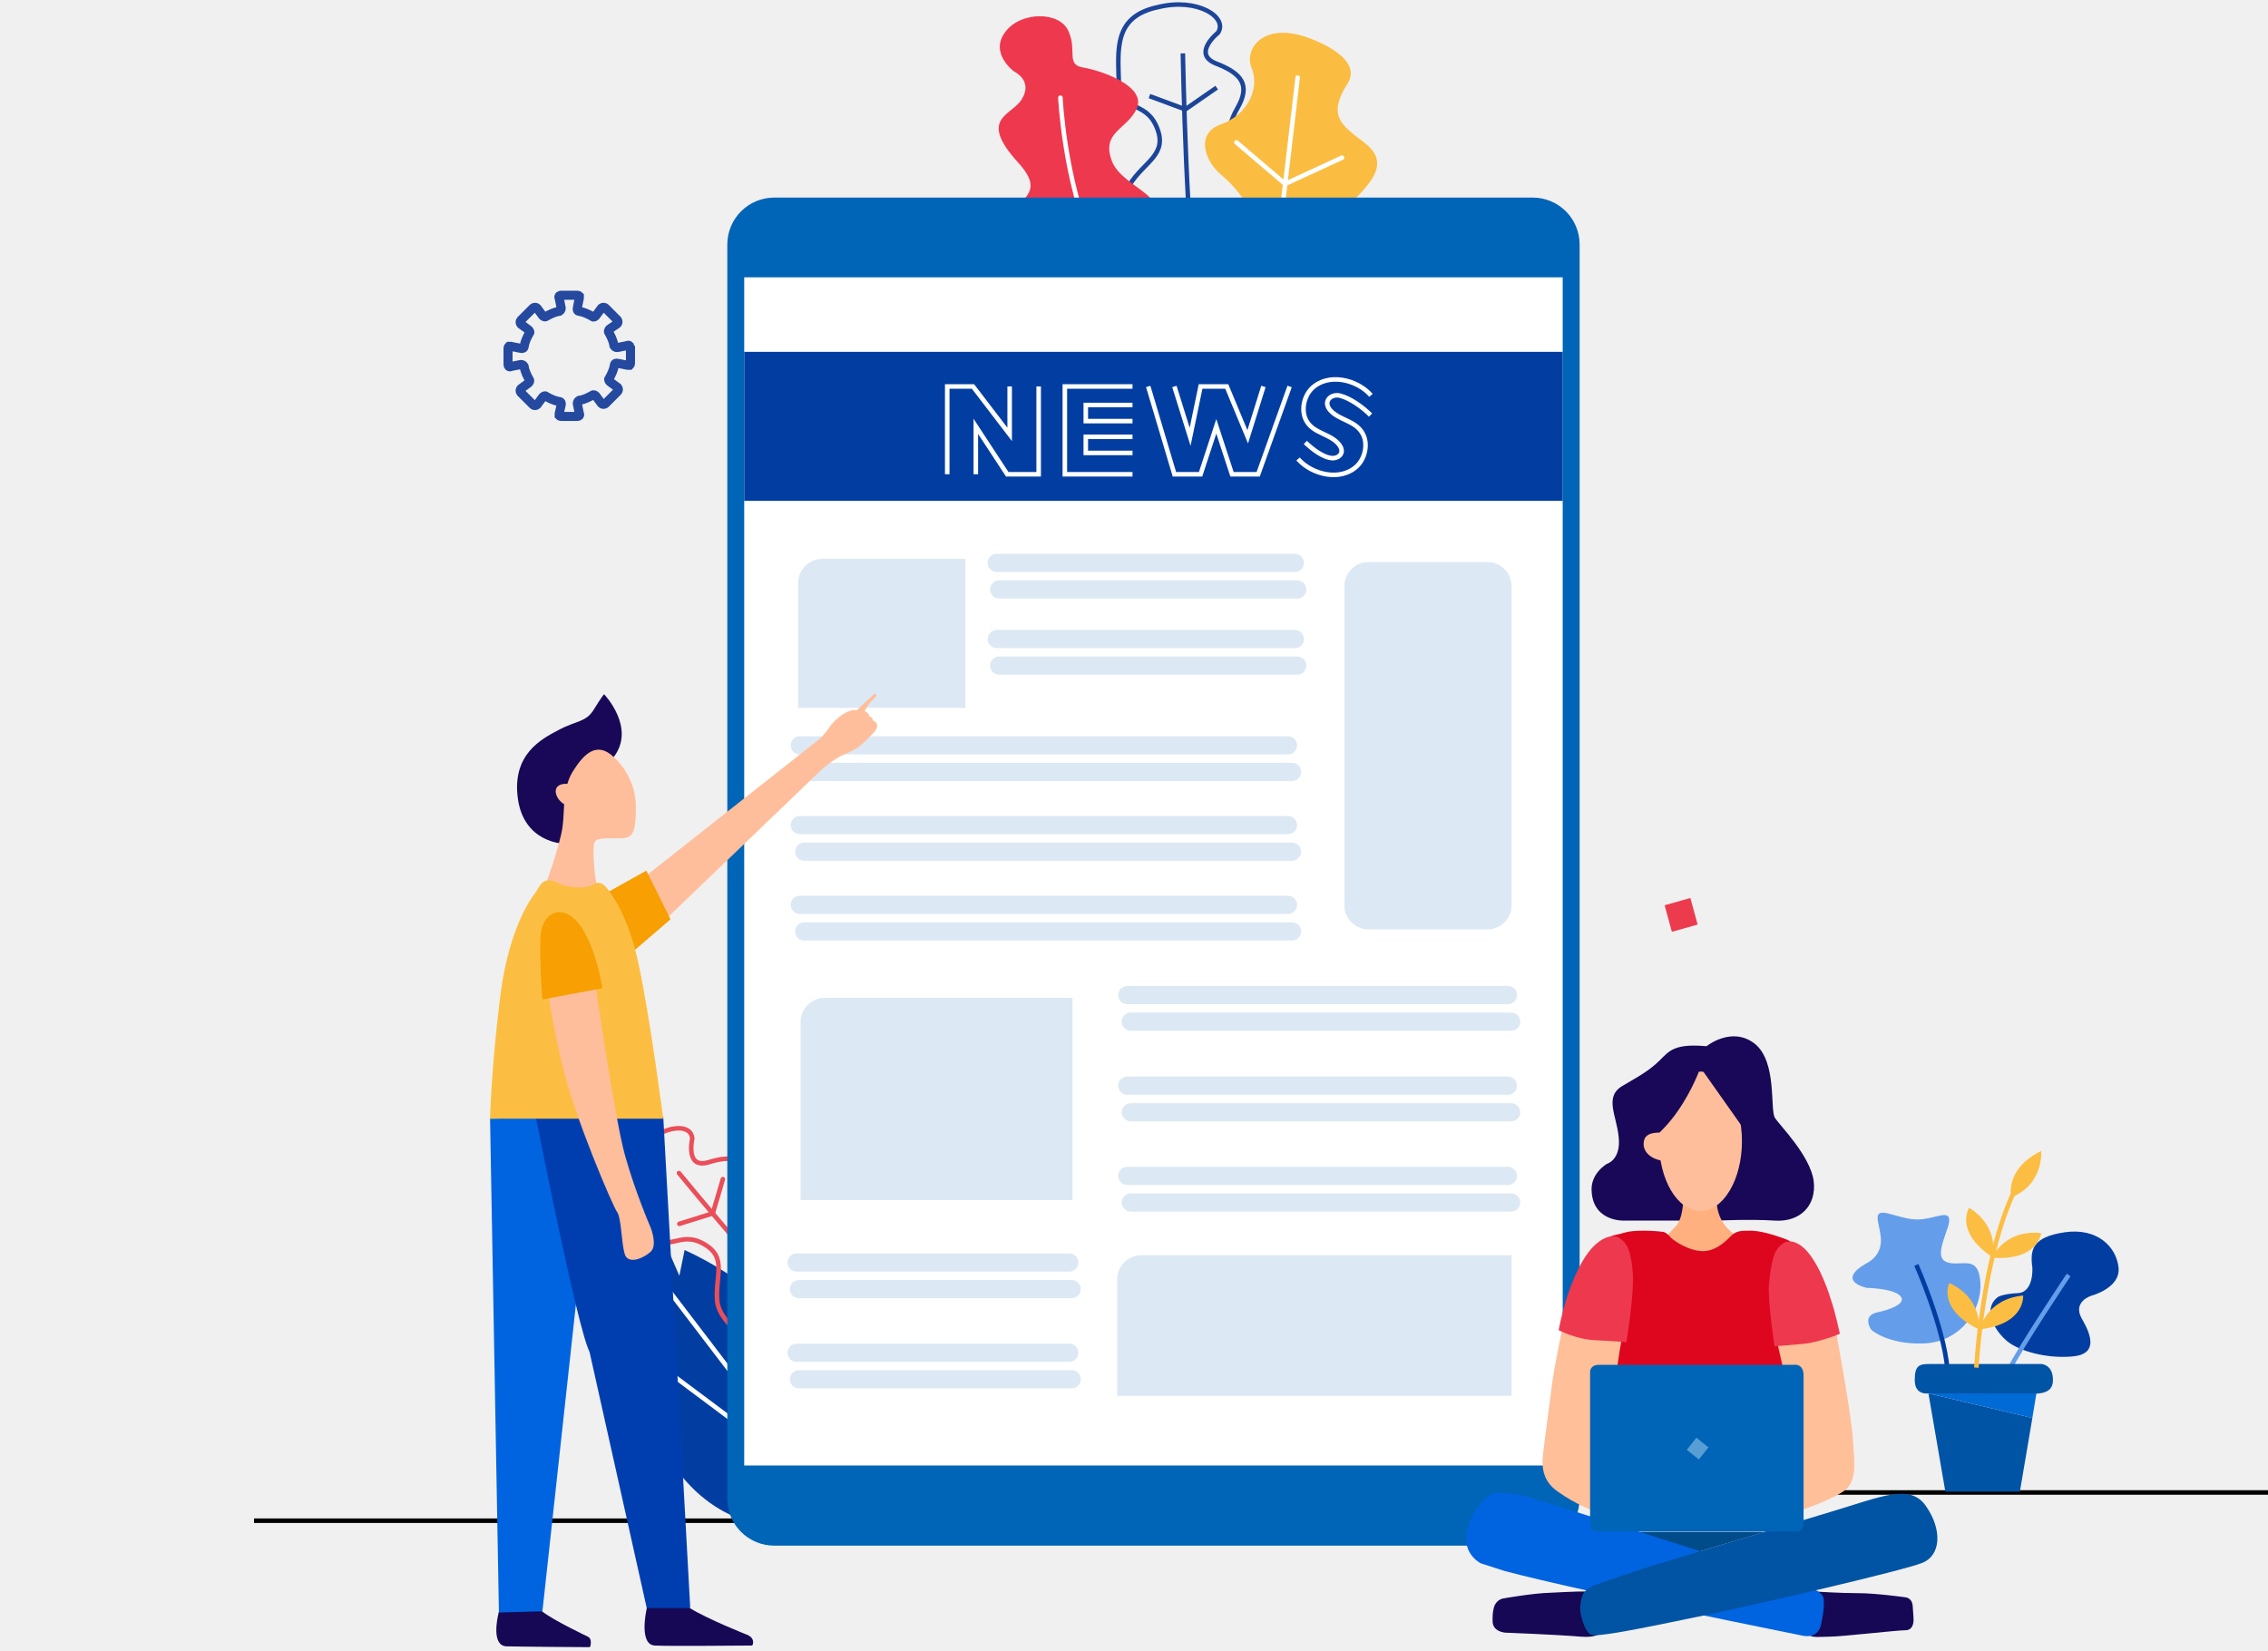
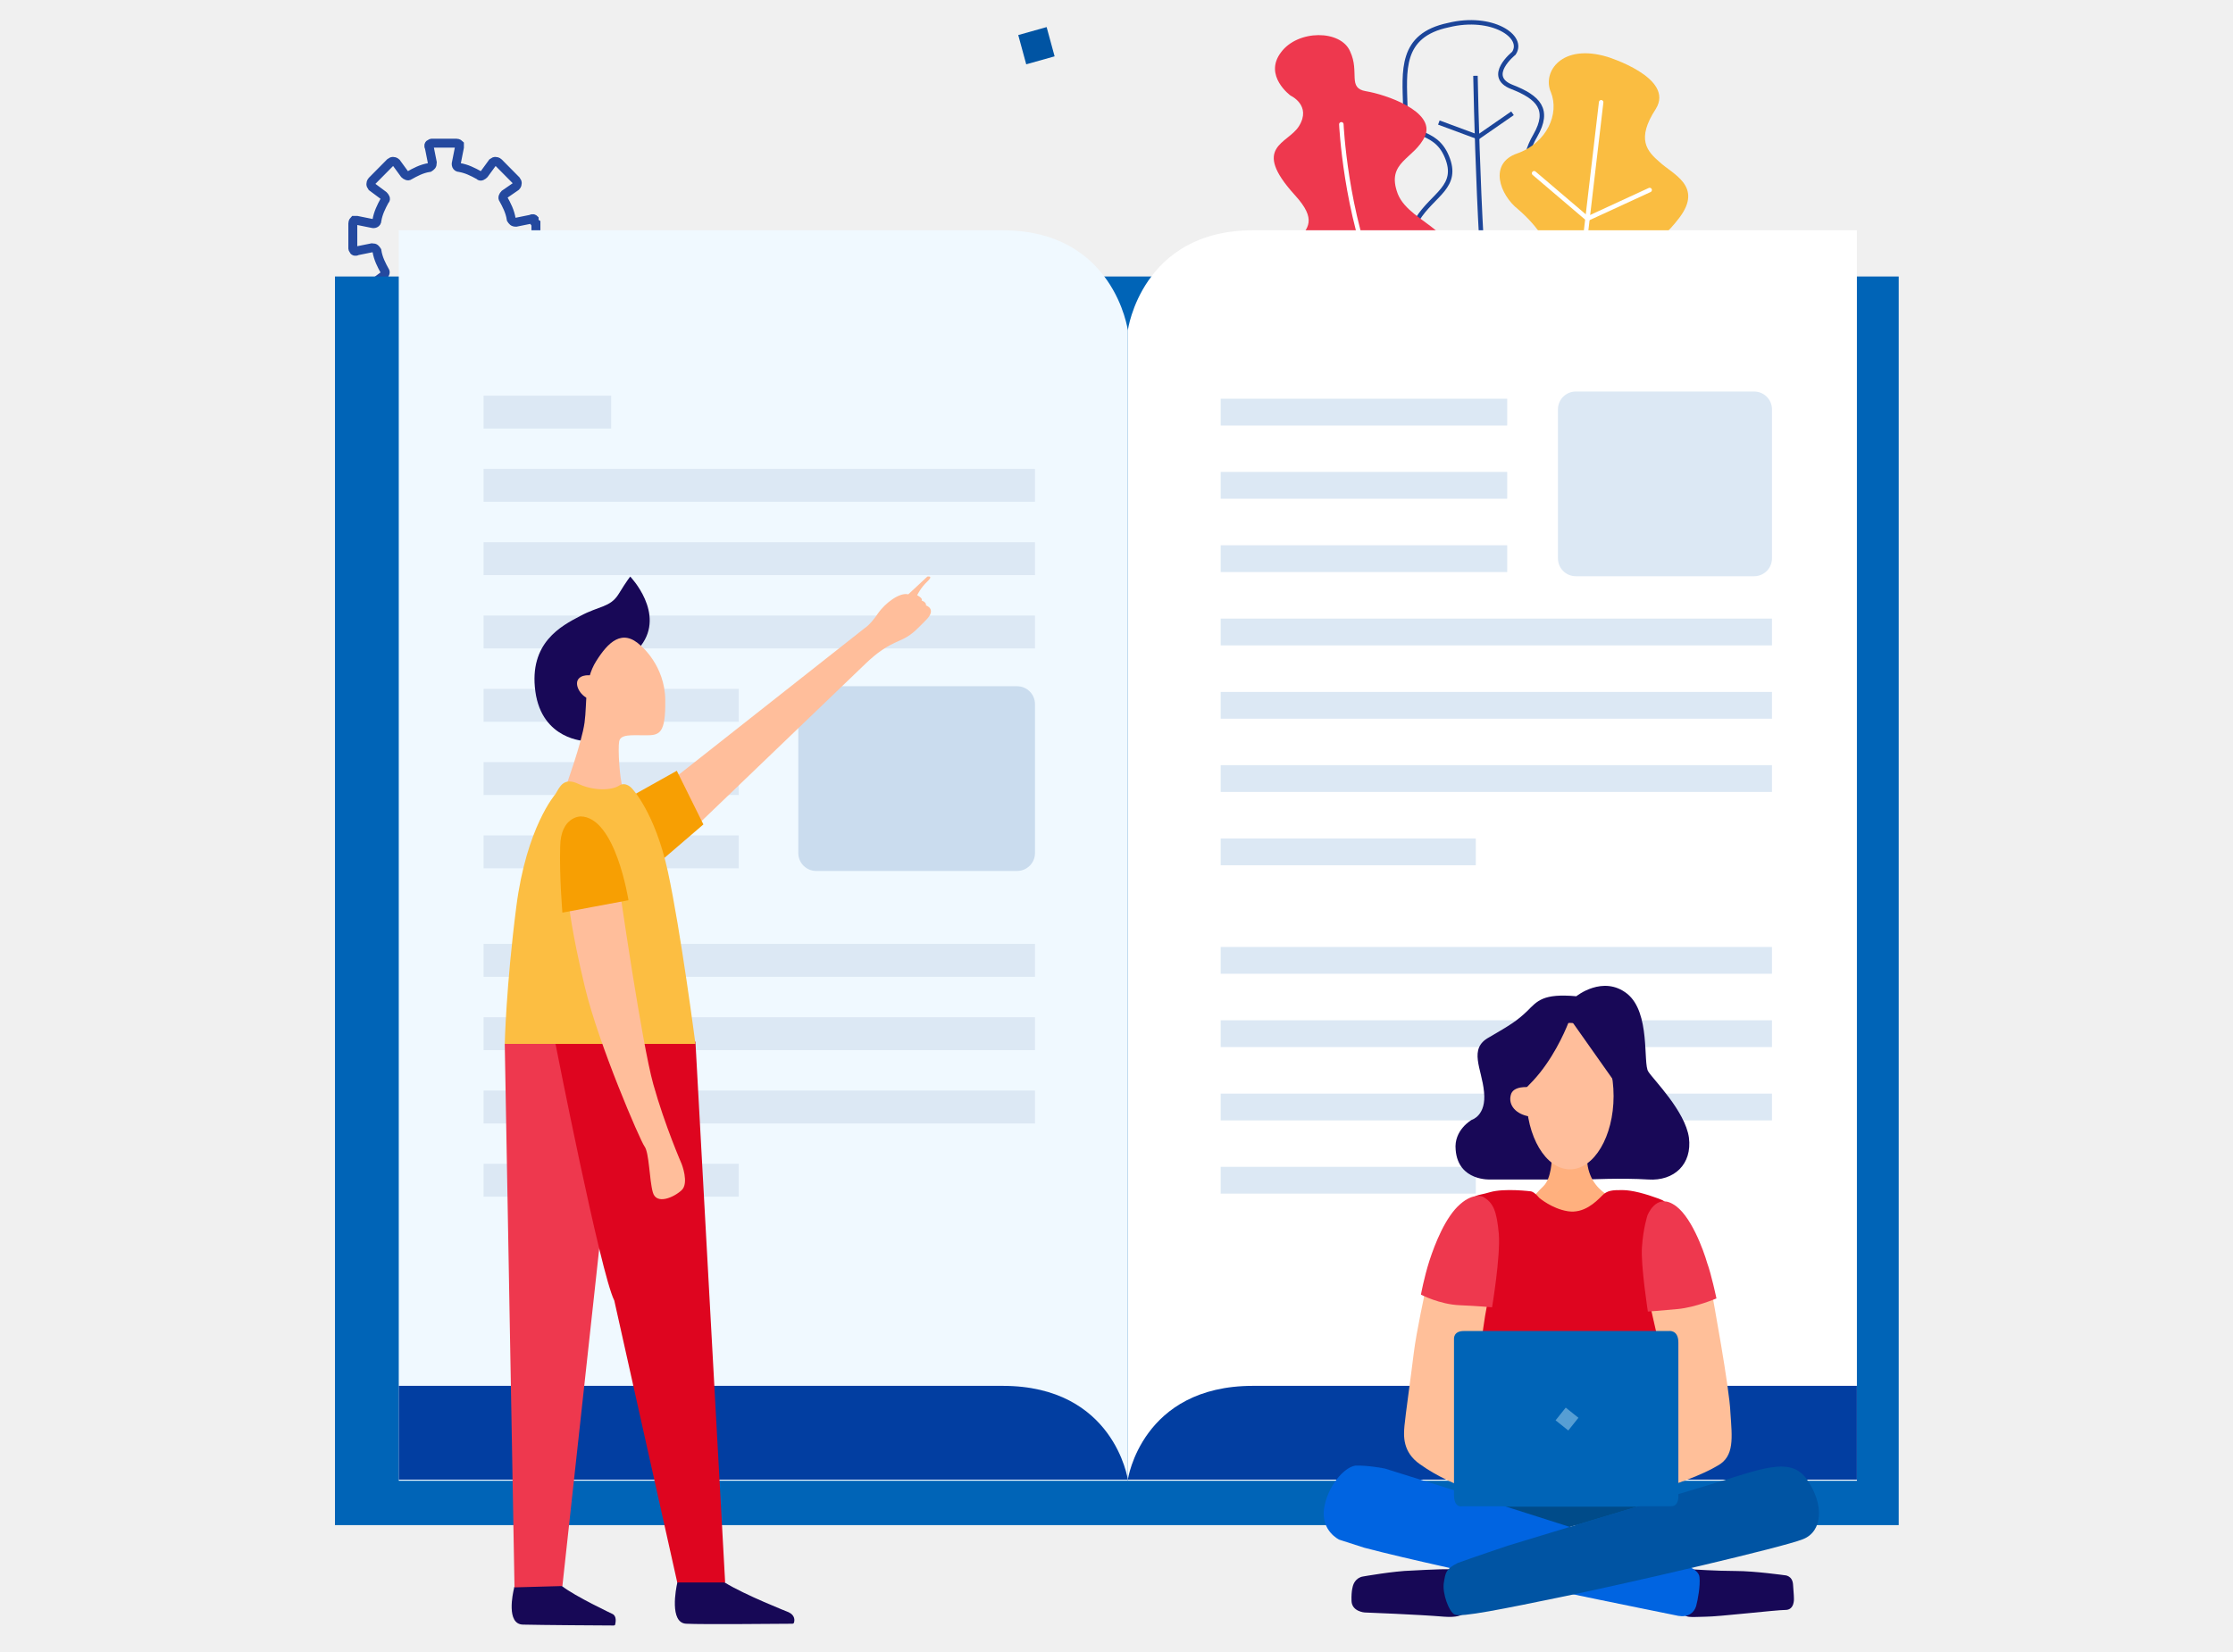
- <svg xmlns="http://www.w3.org/2000/svg" width="500" height="364" viewBox="0 0 500 364" fill="none">
-   <path d="M348.241 329.051H500" stroke="black" stroke-miterlimit="10" />
-   <path d="M56 335.267C56.977 335.267 175.88 335.267 175.88 335.267Z" fill="white" />
-   <path d="M56 335.267C56.977 335.267 175.88 335.267 175.88 335.267" stroke="black" stroke-miterlimit="10" />
-   <path d="M268.499 7.24C268.499 7.24 262.727 11.857 268.055 13.989C273.56 16.12 275.78 18.606 272.85 23.757C269.831 28.907 270.719 33.081 273.471 35.034C276.491 36.988 282.174 39.83 277.645 46.401C273.116 53.15 265.746 66.825 257.754 62.917C249.762 59.099 245.855 45.868 249.051 40.718C252.248 35.567 257.576 34.146 255.001 28.019C252.426 21.892 247.009 25 246.654 18.073C246.476 10.881 245.499 3.599 255.356 1.557C264.059 -0.575 270.807 3.865 268.499 7.24Z" stroke="#1C4599" stroke-miterlimit="10" />
-   <path d="M260.772 11.769C260.772 11.769 261.572 56.613 264.324 67.89" stroke="#1C4599" stroke-miterlimit="10" />
-   <path d="M268.232 19.317L261.306 24.112L253.402 21.181" stroke="#1C4599" stroke-miterlimit="10" />
-   <path d="M287.324 7.95C287.324 7.95 300.999 12.124 297.092 18.429C293.096 24.556 295.316 26.953 297.891 29.174C300.466 31.571 306.594 33.969 301.887 40.273C297.181 46.578 292.208 47.644 292.741 51.995C293.185 56.169 288.745 73.218 282.262 69.489C275.869 65.67 275.158 55.547 276.135 51.018C276.934 46.845 273.116 41.872 269.386 38.675C265.568 35.656 263.437 29.351 269.209 27.398C275.158 25.266 277.734 19.405 275.958 15.054C274.182 10.97 278.178 5.197 287.324 7.95Z" fill="#FABD41" />
-   <path d="M286.081 17.097L279.332 74.639" stroke="white" stroke-miterlimit="10" stroke-linecap="round" stroke-linejoin="round" />
-   <path d="M295.849 34.768L283.328 40.54L272.583 31.393" stroke="white" stroke-miterlimit="10" stroke-linecap="round" stroke-linejoin="round" />
-   <path d="M223.565 15.765C223.565 15.765 218.06 11.769 221.612 7.062C224.986 2.445 233.689 2.445 235.553 6.885C237.507 11.058 234.932 14.255 238.75 14.877C242.569 15.498 252.692 18.873 250.649 23.846C248.518 28.641 242.657 28.996 245.144 35.567C247.719 41.961 260.24 43.293 253.669 52.084C247.097 61.053 232.001 73.307 224.276 58.033C216.905 42.76 233.422 45.69 224.453 35.834C215.485 25.977 223.033 25.533 225.253 21.892C227.828 17.718 223.565 15.765 223.565 15.765Z" fill="#EE384E" />
-   <path d="M233.777 21.537C233.777 21.537 234.577 39.386 240.97 54.126C247.364 68.867 250.916 70.998 250.916 70.998" stroke="white" stroke-miterlimit="10" stroke-linecap="round" stroke-linejoin="round" />
-   <path d="M182.984 335.622C189.111 299.658 166.645 282.786 150.927 275.593L149.773 281.277L146.487 273.729C140.893 271.597 136.897 270.798 136.897 270.798C136.541 351.251 182.984 335.622 182.984 335.622Z" fill="#023EA1" />
-   <path d="M136.896 270.709L175.88 321.769L161.139 281.277" stroke="white" stroke-miterlimit="10" />
-   <path d="M176.235 324.078L138.673 296.017" stroke="white" stroke-miterlimit="10" />
-   <path d="M139.826 254.548C134.143 261.741 138.85 266.536 143.112 271.686C147.374 276.748 149.506 271.153 155.011 274.173C160.517 277.192 157.586 281.277 158.119 286.871C158.652 292.465 169.042 299.747 177.122 297.971C185.203 296.284 182.806 281.898 182.095 274.439C181.385 266.98 175.524 268.312 172.327 268.489C169.13 268.667 166.2 266.092 165.401 260.675C164.602 255.258 161.405 254.637 156.254 256.235C151.015 257.833 152.614 251.085 152.614 251.085C152.436 247.177 144.977 248.065 139.826 254.548Z" stroke="#EA4E59" stroke-miterlimit="10" stroke-linecap="round" stroke-linejoin="round" />
-   <path d="M184.671 297.349C176.057 290.778 149.684 258.633 149.684 258.633" stroke="#EA4E59" stroke-miterlimit="10" stroke-linecap="round" stroke-linejoin="round" />
-   <path d="M162.737 285.983L171.706 284.385L173.216 273.64" stroke="#EA4E59" stroke-miterlimit="10" stroke-linecap="round" stroke-linejoin="round" />
-   <path d="M149.772 269.821L157.143 267.513L159.363 259.965" stroke="#EA4E59" stroke-miterlimit="10" stroke-linecap="round" stroke-linejoin="round" />
-   <path d="M337.851 340.773H170.729C164.957 340.773 160.34 336.155 160.34 330.383V53.949C160.34 48.177 164.957 43.559 170.729 43.559H337.851C343.623 43.559 348.241 48.177 348.241 53.949V330.383C348.241 336.066 343.623 340.773 337.851 340.773Z" fill="#0064B7" />
-   <path d="M344.511 61.142H164.069V323.101H344.511V61.142Z" fill="white" />
-   <path d="M219.747 124.101H285.459" stroke="#DCE8F4" stroke-width="4" stroke-miterlimit="10" stroke-linecap="round" />
-   <path d="M220.28 129.961H285.992" stroke="#DCE8F4" stroke-width="4" stroke-miterlimit="10" stroke-linecap="round" />
-   <path d="M248.519 219.383H332.435" stroke="#DCE8F4" stroke-width="4" stroke-miterlimit="10" stroke-linecap="round" />
-   <path d="M249.317 225.244H333.145" stroke="#DCE8F4" stroke-width="4" stroke-miterlimit="10" stroke-linecap="round" />
-   <path d="M248.519 239.363H332.435" stroke="#DCE8F4" stroke-width="4" stroke-miterlimit="10" stroke-linecap="round" />
-   <path d="M249.317 245.224H333.145" stroke="#DCE8F4" stroke-width="4" stroke-miterlimit="10" stroke-linecap="round" />
-   <path d="M175.613 278.346H235.731" stroke="#DCE8F4" stroke-width="4" stroke-miterlimit="10" stroke-linecap="round" />
-   <path d="M176.146 284.207H236.264" stroke="#DCE8F4" stroke-width="4" stroke-miterlimit="10" stroke-linecap="round" />
-   <path d="M175.613 298.237H235.731" stroke="#DCE8F4" stroke-width="4" stroke-miterlimit="10" stroke-linecap="round" />
-   <path d="M176.146 304.098H236.264" stroke="#DCE8F4" stroke-width="4" stroke-miterlimit="10" stroke-linecap="round" />
-   <path d="M248.519 259.254H332.435" stroke="#DCE8F4" stroke-width="4" stroke-miterlimit="10" stroke-linecap="round" />
-   <path d="M249.317 265.115H333.145" stroke="#DCE8F4" stroke-width="4" stroke-miterlimit="10" stroke-linecap="round" />
-   <path d="M219.747 140.884H285.459" stroke="#DCE8F4" stroke-width="4" stroke-miterlimit="10" stroke-linecap="round" />
-   <path d="M220.28 146.745H285.992" stroke="#DCE8F4" stroke-width="4" stroke-miterlimit="10" stroke-linecap="round" />
-   <path d="M176.324 164.327H283.95" stroke="#DCE8F4" stroke-width="4" stroke-miterlimit="10" stroke-linecap="round" />
-   <path d="M177.301 170.188H284.838" stroke="#DCE8F4" stroke-width="4" stroke-miterlimit="10" stroke-linecap="round" />
-   <path d="M176.324 181.909H283.95" stroke="#DCE8F4" stroke-width="4" stroke-miterlimit="10" stroke-linecap="round" />
-   <path d="M177.301 187.77H284.838" stroke="#DCE8F4" stroke-width="4" stroke-miterlimit="10" stroke-linecap="round" />
-   <path d="M176.324 199.492H283.95" stroke="#DCE8F4" stroke-width="4" stroke-miterlimit="10" stroke-linecap="round" />
-   <path d="M177.301 205.353H284.838" stroke="#DCE8F4" stroke-width="4" stroke-miterlimit="10" stroke-linecap="round" />
-   <path d="M212.821 156.069H175.969V128.541C175.969 125.61 178.366 123.213 181.297 123.213H212.821V156.069Z" fill="#DCE8F4" />
-   <path d="M236.441 264.582H176.501V225.333C176.501 222.402 178.899 220.005 181.829 220.005H236.441V264.582Z" fill="#DCE8F4" />
-   <path d="M344.511 77.57H164.069V110.425H344.511V77.57Z" fill="#023EA1" />
-   <path d="M327.906 204.909H301.71C298.779 204.909 296.382 202.511 296.382 199.581V129.251C296.382 126.321 298.779 123.923 301.71 123.923H327.906C330.836 123.923 333.234 126.321 333.234 129.251V199.581C333.234 202.511 330.836 204.909 327.906 204.909Z" fill="#DCE8F4" />
-   <path d="M333.233 307.739H246.298V282.076C246.298 279.145 248.695 276.748 251.626 276.748H333.233V307.739Z" fill="#DCE8F4" />
-   <path d="M208.824 104.565V85.206H214.507L222.588 95.773V85.206" stroke="white" stroke-miterlimit="10" />
-   <path d="M228.982 85.206V104.565H222.055L215.129 93.998V104.565" stroke="white" stroke-miterlimit="10" />
-   <path d="M249.672 104.565H234.754V85.206H249.672" stroke="white" stroke-miterlimit="10" />
-   <path d="M249.672 89.291H239.371V92.843H249.672" stroke="white" stroke-miterlimit="10" />
-   <path d="M249.672 96.306H239.371V99.858H249.672" stroke="white" stroke-miterlimit="10" />
-   <path d="M253.136 85.206L258.908 104.565H264.68L268.143 93.998L271.606 104.565H277.378L284.305 85.206" stroke="white" stroke-miterlimit="10" />
-   <path d="M278.532 85.206L275.069 96.306L270.451 85.206H264.679L262.37 96.306L258.907 85.206" stroke="white" stroke-miterlimit="10" />
-   <path d="M302.242 87.16C299.223 83.697 292.829 82.098 289.189 85.65C287.324 87.515 286.702 90.889 288.212 93.109C289.81 95.507 293.096 95.685 294.961 97.727C295.493 98.26 295.849 98.97 295.76 99.681C295.582 100.569 294.605 101.013 293.806 101.013C291.675 100.924 289.277 98.97 287.768 97.549" stroke="white" stroke-miterlimit="10" />
-   <path d="M286.169 101.19C289.188 104.653 295.582 106.252 299.223 102.7C301.087 100.835 301.709 97.461 300.199 95.241C298.512 92.665 295.049 92.577 293.184 90.357C291.586 88.403 293.539 86.716 295.493 87.249C297.802 87.87 300.466 89.824 302.153 91.511" stroke="white" stroke-miterlimit="10" />
-   <path d="M121.445 224.445C121.978 229.062 122.689 231.637 123.577 236.166" stroke="white" stroke-miterlimit="10" />
-   <path d="M411.467 278.524C411.467 278.524 414.841 277.103 414.663 273.196C414.397 269.289 412.355 266.536 416.528 267.601C420.702 268.756 422.123 269.2 425.142 268.578C428.161 267.957 430.647 266.714 429.404 270.621C428.072 274.528 426.651 277.814 429.759 278.435C432.867 279.057 436.242 276.748 436.597 282.875C436.952 289.002 432.068 295.929 424.076 296.195C416.084 296.462 412.532 293.176 412.532 293.176C412.532 293.176 410.401 290.157 413.775 289.357C417.15 288.647 420.524 287.226 418.837 285.628C417.15 284.03 411.555 283.941 411.555 283.941C411.555 283.941 404.54 282.52 411.467 278.524Z" fill="#649EEA" />
-   <path d="M448.052 279.501C447.519 275.594 447.963 272.752 455.156 271.686C462.438 270.621 466.611 274.972 467.055 279.501C467.499 283.941 461.194 285.628 461.194 285.628C461.194 285.628 456.754 286.871 458.974 290.778C461.283 294.686 462.26 298.504 457.11 299.037C451.959 299.57 446.276 298.238 443.168 296.195C440.06 294.064 436.774 288.825 440.415 285.983C440.415 285.983 441.392 285.273 444.855 285.095C448.407 284.918 448.052 279.501 448.052 279.501Z" fill="#023EA1" />
-   <path d="M422.478 278.879C422.478 278.879 428.516 292.554 429.315 301.79" stroke="#023EA1" stroke-miterlimit="10" />
-   <path d="M456.045 281.099C456.045 281.099 445.389 296.994 442.813 302.234" stroke="#649EEA" stroke-miterlimit="10" />
-   <path d="M425.586 300.724H450.095C450.095 300.724 452.759 300.901 452.581 304.542C452.404 307.917 448.141 307.206 445.921 307.206C443.701 307.206 425.142 307.206 425.142 307.206C425.142 307.206 422.123 307.739 422.123 304.276C422.123 300.902 423.189 300.724 425.586 300.724Z" fill="#0054A5" />
-   <path d="M425.142 307.206L428.871 328.873H445.299L448.052 312.623L425.142 307.206Z" fill="#0054A5" />
-   <path d="M425.142 307.206L448.052 312.623L448.94 307.206H425.142Z" fill="#006AD5" />
-   <path d="M435.709 301.523C435.709 301.523 436.952 277.458 444.145 262.451" stroke="#FCBE42" stroke-miterlimit="10" />
-   <path d="M450.006 253.749C450.006 253.749 450.628 261.119 443.435 263.961C443.346 264.05 441.836 257.745 450.006 253.749Z" fill="#FCBE42" />
-   <path d="M439.172 277.281C439.172 277.281 441.836 270.976 450.005 271.864C450.005 271.775 449.384 278.08 439.172 277.281Z" fill="#FCBE42" />
-   <path d="M436.508 293.087C436.508 293.087 437.84 286.427 446.009 285.628C446.009 285.628 446.631 291.844 436.508 293.087Z" fill="#FCBE42" />
-   <path d="M436.241 293.087C436.241 293.087 437.218 286.338 429.759 282.875C429.67 282.875 427.006 288.558 436.241 293.087Z" fill="#FCBE42" />
-   <path d="M439.261 277.192C439.261 277.192 441.037 270.621 434.111 266.27C434.111 266.27 430.737 271.509 439.261 277.192Z" fill="#FCBE42" />
-   <path d="M146.843 202.6C146.843 202.6 177.834 172.852 180.232 170.543C182.629 168.234 184.494 166.991 186.981 165.925C189.467 164.86 190.177 163.972 192.397 161.752C194.617 159.532 192.397 158.821 192.397 158.821C192.486 158.111 191.509 157.845 191.509 157.845C191.865 157.401 190.621 156.779 190.621 156.779C190.621 156.779 191.332 155.269 192.664 154.026C193.996 152.783 192.664 153.049 192.664 153.049L188.845 156.601C187.158 156.157 184.228 158.289 182.718 160.509C181.209 162.729 180.143 163.35 180.143 163.35L141.959 193.453L146.843 202.6Z" fill="#FFBE9B" />
-   <path d="M135.299 166.902C140.272 160.42 133.168 153.049 133.168 153.049C133.168 153.049 132.546 153.76 130.859 156.513C129.172 159.265 126.863 158.91 123.133 160.953C119.404 162.906 112.833 166.281 114.165 176.049C115.497 185.817 124.199 185.994 124.199 185.994C124.199 185.994 130.326 173.385 135.299 166.902Z" fill="#180857" />
-   <path d="M119.492 355.247C122.067 357.289 129.615 360.841 129.615 360.841C130.503 361.285 130.237 362.529 130.148 362.973C130.148 363.062 129.97 363.15 129.881 363.15C128.105 363.15 115.141 363.062 111.677 362.973C108.303 362.884 109.635 356.757 109.901 355.691C109.901 355.602 109.901 355.425 109.99 355.425C111.056 355.07 117.183 353.293 119.492 355.247Z" fill="#170856" />
-   <path d="M152.082 354.537C156.078 357.023 164.869 360.486 164.869 360.486C166.201 361.108 166.112 362.173 165.935 362.617C165.935 362.706 165.757 362.795 165.668 362.795C163.626 362.795 147.731 362.973 144.356 362.795C140.982 362.617 142.314 355.78 142.58 354.625C142.58 354.537 142.58 354.359 142.669 354.359C143.557 354.004 148.53 352.317 152.082 354.537Z" fill="#170856" />
-   <path d="M120.647 246.378L126.241 266.891L127.129 286.072L119.581 355.247L109.991 355.513L108.037 246.645L120.647 246.378Z" fill="#0064E1" />
-   <path d="M146.221 246.201L152.171 354.537H142.58L129.971 298.06C127.218 292.643 118.16 246.467 118.16 246.467L146.221 246.201Z" fill="#003EB0" />
-   <path d="M126.33 170.01C123.933 173.829 124.554 178.269 124.022 182.265C123.489 186.261 120.203 195.318 120.203 195.318C120.203 195.318 132.28 197.094 131.658 195.318C131.037 193.542 130.682 187.593 130.948 186.083C131.214 184.574 133.434 184.84 136.276 184.84C139.029 184.84 140.272 184.574 140.183 177.736C140.094 170.81 135.299 166.902 135.299 166.902C131.57 163.35 128.728 166.192 126.33 170.01Z" fill="#FFBE9B" />
-   <path d="M137.075 211.924L147.82 202.689L142.492 191.944L132.812 197.361L137.075 211.924Z" fill="#F79F03" />
-   <path d="M122.867 194.608C125.975 196.029 129.438 195.851 130.859 194.963C132.28 193.986 133.523 195.496 133.523 195.496C133.523 195.496 138.14 200.291 140.716 212.19C143.291 224.089 146.221 246.645 146.221 246.645H108.037C108.037 246.645 108.304 235.101 110.346 219.205C112.388 203.221 118.16 196.65 118.16 196.65C119.048 195.229 119.759 193.098 122.867 194.608Z" fill="#FCBE42" />
-   <path d="M124.909 177.558C123.045 176.848 121.89 174.539 122.867 173.473C123.844 172.408 125.886 172.941 125.886 172.941C125.886 172.941 126.774 178.269 124.909 177.558Z" fill="#FFBE9B" />
-   <path d="M120.913 218.85C120.913 218.85 121.357 223.912 124.11 235.367C126.863 246.822 135.121 265.914 136.009 267.157C136.986 268.401 136.986 273.906 137.696 276.393C138.407 278.968 141.959 277.369 143.468 275.949C144.978 274.528 143.468 270.709 143.468 270.709C143.468 270.709 140.094 262.984 137.785 254.725C135.476 246.467 131.125 216.186 131.125 216.186L120.913 218.85Z" fill="#FFBE9B" />
-   <path d="M119.581 220.36C119.581 220.36 118.96 213.167 119.137 207.129C119.226 201.09 123.222 201.09 123.222 201.09C130.237 201.179 132.813 217.873 132.813 217.873L119.581 220.36Z" fill="#F79F03" />
-   <path d="M354.279 256.59C354.279 256.59 357.387 255.702 356.855 250.729C356.411 245.845 353.48 241.672 357.92 239.274C362.36 236.699 363.781 235.811 365.912 233.769C368.043 231.637 369.198 230.039 376.213 230.661C376.213 230.661 381.807 226.132 386.869 230.128C391.842 234.124 390.155 244.78 391.309 246.467C392.375 248.154 399.035 254.725 399.834 260.32C400.544 265.914 396.726 269.466 391.309 269.111C385.803 268.756 378.433 269.111 378.433 269.111H358.275C358.275 269.111 351.438 269.555 350.905 262.895C350.461 258.721 354.279 256.59 354.279 256.59Z" fill="#180857" />
-   <path d="M371.063 264.671C371.063 264.671 371.063 268.845 369.287 270.532C367.511 272.219 365.113 275.238 365.113 275.238C365.113 275.238 369.287 281.721 377.456 280.744C385.626 279.767 387.136 274.084 387.136 274.084C387.136 274.084 379.41 273.018 378.522 265.737C377.634 258.455 376.48 258.455 376.48 258.455L371.063 264.671Z" fill="#FFB07E" />
-   <path d="M374.881 266.98C379.942 266.98 384.027 260.053 384.027 251.617C384.027 243.093 379.942 236.255 374.881 236.255C369.819 236.255 365.734 243.181 365.734 251.617C365.734 260.142 369.819 266.98 374.881 266.98Z" fill="#FFBE9B" />
-   <path d="M374.881 235.367C374.881 235.367 373.193 240.251 369.819 245.046C366.445 249.93 362.36 252.594 361.916 253.393C361.472 254.281 358.453 251.795 359.607 247.888C360.761 243.981 367.155 233.325 373.815 233.147C380.475 232.969 381.985 229.151 385.093 236.877C388.289 244.602 387.668 253.482 387.668 253.482L374.881 235.367Z" fill="#180857" />
-   <path d="M366.356 249.753C366.356 249.753 362.893 249.309 362.449 251.44C361.916 253.571 363.603 255.436 366.356 255.88C369.286 256.324 366.356 249.753 366.356 249.753Z" fill="#FFBE9B" />
-   <path d="M400.278 350.896C400.278 350.896 405.784 351.251 409.691 351.251C413.598 351.251 419.903 352.139 419.903 352.139C419.903 352.139 421.59 352.139 421.679 354.181C421.856 356.224 421.856 357.023 421.856 357.023C421.856 357.023 422.034 359.421 420.08 359.421C418.127 359.421 406.05 360.841 403.297 360.841C400.544 360.841 398.502 361.374 398.502 359.421C398.591 357.467 398.324 350.807 400.278 350.896Z" fill="#170856" />
-   <path d="M404.718 293.265C404.718 293.265 408.359 312.89 408.537 318.04C408.892 323.279 409.425 327.186 405.873 329.14C402.498 331.182 396.815 333.047 396.815 333.047L389.8 298.06V293.886L404.718 293.265Z" fill="#FFBF99" />
-   <path d="M344.6 292.199C344.6 292.199 342.647 301.079 342.114 305.519C341.581 309.959 340.338 318.75 340.16 320.793C339.983 322.835 339.716 326.298 343.446 328.873C347.175 331.537 351.083 333.047 351.083 333.047L358.631 292.288L344.6 292.199Z" fill="#FFBF99" />
-   <path d="M366.712 271.597C366.712 271.597 361.117 270.887 358.098 271.775C355.168 272.663 354.191 272.13 354.901 274.439C355.789 276.748 359.785 287.404 357.832 294.064C355.878 300.724 353.303 334.912 353.303 334.912C353.303 334.912 373.993 335.8 382.074 336.155C390.155 336.599 396.104 335.001 396.104 335.001C396.104 335.001 397.88 320.26 396.104 313.866C394.328 307.384 391.931 296.55 391.931 296.55C391.931 296.55 390.421 281.632 392.464 277.902C394.506 274.173 396.104 274.084 393.44 273.107C390.776 272.13 387.935 271.331 385.892 271.331C383.85 271.331 382.696 271.331 381.541 272.574C380.298 273.817 377.812 276.304 374.437 275.771C371.063 275.238 368.399 272.929 368.399 272.929C368.399 272.929 367.511 271.775 366.712 271.597Z" fill="#DE051F" />
-   <path d="M356.677 272.752C356.677 272.752 354.723 271.775 351.881 274.261C348.773 276.925 346.553 282.609 345.399 286.161C344.245 289.801 343.623 293.265 343.623 293.265C343.623 293.265 347.53 295.307 351.704 295.485C355.877 295.662 358.541 295.929 358.541 295.929C358.541 295.929 360.317 285.361 359.962 280.566C359.518 275.682 358.808 273.995 356.677 272.752Z" fill="#EE384E" />
-   <path d="M391.131 276.659C391.131 276.659 392.818 272.13 396.459 274.261C400.189 276.304 402.942 284.118 403.652 286.605C404.54 289.002 405.606 294.064 405.606 294.064C405.606 294.064 401.254 295.929 397.525 296.284C393.795 296.639 391.22 296.817 391.22 296.817C391.22 296.817 389.71 287.137 389.977 283.319C390.243 279.323 391.131 276.659 391.131 276.659Z" fill="#EE384E" />
-   <path d="M360.939 337.753H389L374.526 342.105L360.939 337.753Z" fill="#004B89" />
-   <path d="M336.075 329.761C336.075 329.761 387.047 345.657 398.235 349.741C398.235 349.741 401.965 350.718 402.054 352.583C402.231 354.448 401.699 357.289 401.343 358.621C400.899 360.042 399.656 361.019 397.614 360.664C395.571 360.22 349.928 351.162 331.724 346.367L326.485 344.68C326.485 344.68 322.667 342.904 323.288 338.197C323.999 333.491 327.462 329.495 329.859 329.14C332.612 329.051 336.075 329.761 336.075 329.761Z" fill="#0064E1" />
-   <path d="M331.458 352.405C331.458 352.405 337.941 351.251 341.67 351.162C345.489 350.985 350.55 350.629 351.349 351.162C352.149 351.695 352.859 359.154 352.859 359.154C352.859 359.154 353.569 361.197 348.508 360.841C343.446 360.397 331.813 359.953 331.813 359.953C331.813 359.953 329.149 359.776 329.061 357.556C328.972 355.247 329.416 354.181 329.416 354.181C329.416 354.181 329.86 352.672 331.458 352.405Z" fill="#170856" />
-   <path d="M361.916 345.923C361.916 345.923 392.907 336.51 403.919 333.225C414.841 329.939 421.146 327.009 424.609 332.07C428.25 337.309 427.895 342.993 423.721 344.591C419.548 346.278 387.402 353.737 374.082 356.49C360.762 359.243 351.971 361.019 350.728 360.397C349.484 359.865 348.063 355.869 348.419 353.737C348.774 351.517 348.863 350.807 351.349 349.564C354.013 348.587 361.916 345.923 361.916 345.923Z" fill="#0054A3" />
-   <path d="M358.275 300.901H395.571C395.571 300.901 397.613 300.546 397.613 303.299C397.613 306.052 397.613 335.445 397.613 335.445C397.613 335.445 397.791 337.665 396.104 337.665C394.416 337.665 352.325 337.665 352.325 337.665C352.325 337.665 350.549 338.197 350.549 335.267C350.549 332.337 350.549 302.589 350.549 302.589C350.549 302.589 350.372 300.901 352.592 300.901C354.812 300.901 358.275 300.901 358.275 300.901Z" fill="#0064B7" />
-   <path d="M373.993 316.974L371.861 319.638L374.525 321.769L376.657 319.105L373.993 316.974Z" fill="#569ED4" />
-   <path d="M372.661 197.982L366.978 199.581L368.576 205.441L374.259 203.843L372.661 197.982Z" fill="#ED3B4E" />
-   <path d="M138.729 76.187C138.729 76.187 138.551 76.009 138.285 76.187L136.065 76.631C135.621 76.631 135.532 76.453 135.354 76.187C135.177 75.032 134.644 74.056 134.2 73.257C134.022 73.079 134.2 72.724 134.378 72.546L136.065 71.392C136.065 71.392 136.242 71.214 136.242 70.948C136.242 70.77 136.242 70.77 136.065 70.504L133.49 67.928C133.49 67.928 133.312 67.751 133.046 67.751C132.868 67.751 132.868 67.751 132.602 67.928L131.358 69.616C131.181 69.793 130.826 70.06 130.648 69.793C129.671 69.26 128.783 68.817 127.718 68.639C127.274 68.639 127.185 68.195 127.274 67.928L127.718 65.709C127.718 65.531 127.718 65.531 127.718 65.264C127.718 65.264 127.54 65.087 127.274 65.087H123.722C123.544 65.087 123.544 65.087 123.278 65.264C123.278 65.264 123.1 65.442 123.278 65.709L123.722 67.928C123.722 68.373 123.544 68.461 123.278 68.639C122.123 68.817 121.146 69.349 120.347 69.793C120.17 69.971 119.814 69.793 119.637 69.616L118.394 67.928C118.394 67.928 118.216 67.751 117.95 67.751C117.772 67.751 117.772 67.751 117.506 67.928L114.842 70.593C114.842 70.593 114.664 70.77 114.664 71.037C114.664 71.214 114.664 71.214 114.842 71.481L116.529 72.724C116.706 72.901 116.973 73.257 116.706 73.434C116.174 74.411 115.73 75.299 115.552 76.365C115.552 76.808 115.108 76.897 114.842 76.808L112.622 76.365C112.444 76.365 112.444 76.365 112.178 76.365C112.178 76.365 112 76.542 112 76.808V80.361C112 80.538 112 80.538 112.178 80.805C112.178 80.805 112.355 80.982 112.622 80.805L114.842 80.361C115.286 80.361 115.374 80.538 115.552 80.805C115.73 81.959 116.262 82.936 116.706 83.735C116.884 83.912 116.706 84.268 116.529 84.445L114.842 85.689C114.842 85.689 114.664 85.866 114.664 86.132C114.664 86.31 114.664 86.31 114.842 86.576L117.506 89.24C117.506 89.24 117.683 89.418 117.95 89.418C118.127 89.418 118.127 89.418 118.394 89.24L119.637 87.553C119.814 87.376 120.17 87.109 120.347 87.376C121.324 87.909 122.212 88.353 123.278 88.53C123.722 88.53 123.81 88.974 123.722 89.24L123.278 91.194C123.278 91.372 123.278 91.372 123.278 91.638C123.278 91.638 123.455 91.816 123.722 91.816H127.274C127.451 91.816 127.451 91.816 127.718 91.638C127.718 91.638 127.895 91.46 127.718 91.194L127.274 88.974C127.274 88.53 127.451 88.441 127.718 88.264C128.872 88.086 129.849 87.553 130.648 87.109C130.826 86.932 131.181 87.109 131.358 87.287L132.602 88.974C132.602 88.974 132.779 89.152 133.046 89.152C133.312 89.152 133.223 89.152 133.49 88.974L136.154 86.31C136.154 86.31 136.331 86.132 136.331 85.866C136.331 85.689 136.331 85.689 136.154 85.422L134.466 84.179C134.289 84.001 134.022 83.646 134.289 83.469C134.822 82.492 135.266 81.604 135.443 80.538C135.443 80.094 135.887 80.005 136.154 80.094L138.374 80.538C138.551 80.538 138.551 80.538 138.818 80.538C138.818 80.538 138.995 80.361 138.995 80.094V76.808C138.729 76.631 138.729 76.631 138.729 76.187Z" stroke="#24499F" stroke-width="2" stroke-miterlimit="10" />
+ <svg xmlns="http://www.w3.org/2000/svg" width="500" height="370" viewBox="0 0 500 370" fill="none">
+   <path d="M119.595 49.09C119.595 49.09 119.326 48.818 118.921 49.09L115.549 49.772C114.875 49.772 114.74 49.499 114.47 49.09C114.201 47.32 113.391 45.821 112.717 44.596C112.447 44.323 112.717 43.778 112.987 43.506L115.549 41.735C115.549 41.735 115.819 41.463 115.819 41.054C115.819 40.782 115.819 40.782 115.549 40.373L111.638 36.423C111.638 36.423 111.368 36.15 110.964 36.15C110.694 36.15 110.694 36.15 110.289 36.423L108.401 39.011C108.132 39.283 107.592 39.692 107.322 39.283C105.839 38.466 104.49 37.785 102.872 37.513C102.197 37.513 102.062 36.831 102.197 36.423L102.872 33.017C102.872 32.745 102.872 32.745 102.872 32.336C102.872 32.336 102.602 32.064 102.197 32.064H96.803C96.533 32.064 96.533 32.064 96.128 32.336C96.128 32.336 95.859 32.609 96.128 33.017L96.803 36.423C96.803 37.104 96.533 37.24 96.128 37.513C94.375 37.785 92.891 38.602 91.678 39.283C91.408 39.556 90.868 39.283 90.599 39.011L88.71 36.423C88.71 36.423 88.441 36.15 88.036 36.15C87.766 36.15 87.766 36.15 87.362 36.423L83.316 40.509C83.316 40.509 83.046 40.782 83.046 41.19C83.046 41.463 83.046 41.463 83.316 41.871L85.878 43.778C86.148 44.051 86.553 44.596 86.148 44.868C85.339 46.366 84.665 47.728 84.395 49.363C84.395 50.044 83.72 50.18 83.316 50.044L79.944 49.363C79.674 49.363 79.674 49.363 79.27 49.363C79.27 49.363 79 49.635 79 50.044V55.492C79 55.765 79 55.765 79.27 56.174C79.27 56.174 79.54 56.446 79.944 56.174L83.316 55.492C83.99 55.492 84.125 55.765 84.395 56.174C84.665 57.944 85.474 59.443 86.148 60.669C86.418 60.941 86.148 61.486 85.878 61.758L83.316 63.665C83.316 63.665 83.046 63.938 83.046 64.346C83.046 64.619 83.046 64.619 83.316 65.027L87.362 69.114C87.362 69.114 87.632 69.386 88.036 69.386C88.306 69.386 88.306 69.386 88.71 69.114L90.599 66.526C90.868 66.253 91.408 65.845 91.678 66.253C93.161 67.071 94.51 67.752 96.128 68.024C96.803 68.024 96.938 68.705 96.803 69.114L96.128 72.111C96.128 72.383 96.128 72.383 96.128 72.791C96.128 72.791 96.398 73.064 96.803 73.064H102.197C102.467 73.064 102.467 73.064 102.872 72.791C102.872 72.791 103.141 72.519 102.872 72.111L102.197 68.705C102.197 68.024 102.467 67.888 102.872 67.615C104.625 67.343 106.109 66.526 107.322 65.845C107.592 65.572 108.132 65.845 108.401 66.117L110.289 68.705C110.289 68.705 110.559 68.978 110.964 68.978C111.368 68.978 111.234 68.978 111.638 68.705L115.684 64.619C115.684 64.619 115.954 64.346 115.954 63.938C115.954 63.665 115.954 63.665 115.684 63.257L113.122 61.35C112.852 61.077 112.447 60.532 112.852 60.26C113.661 58.762 114.336 57.4 114.605 55.765C114.605 55.084 115.28 54.948 115.684 55.084L119.056 55.765C119.326 55.765 119.326 55.765 119.73 55.765C119.73 55.765 120 55.492 120 55.084V50.044C119.595 49.772 119.595 49.772 119.595 49.09Z" stroke="#24499F" stroke-width="2" stroke-miterlimit="10" />
+   <path d="M338.965 11.94C338.965 11.94 332.546 17.076 338.472 19.446C344.595 21.816 347.064 24.581 343.805 30.309C340.447 36.038 341.434 40.679 344.496 42.852C347.854 45.025 354.175 48.185 349.138 55.494C344.101 63 335.904 78.209 327.015 73.863C318.127 69.617 313.781 54.901 317.337 49.173C320.892 43.445 326.818 41.865 323.954 35.05C321.09 28.236 315.065 31.692 314.67 23.989C314.473 15.989 313.386 7.891 324.349 5.619C334.027 3.249 341.533 8.187 338.965 11.94Z" stroke="#1C4599" stroke-miterlimit="10" />
+   <path d="M330.377 16.976C330.377 16.976 331.266 66.851 334.327 79.394" stroke="#1C4599" stroke-miterlimit="10" />
+   <path d="M338.672 25.372L330.968 30.705L322.179 27.446" stroke="#1C4599" stroke-miterlimit="10" />
+   <path d="M359.9 12.73C359.9 12.73 375.109 17.372 370.764 24.384C366.319 31.199 368.788 33.865 371.653 36.334C374.517 39.001 381.331 41.667 376.097 48.679C370.862 55.691 365.332 56.877 365.924 61.716C366.418 66.358 361.48 85.32 354.27 81.172C347.16 76.925 346.37 65.666 347.456 60.63C348.345 55.988 344.098 50.457 339.95 46.902C335.703 43.544 333.333 36.532 339.753 34.359C346.37 31.989 349.234 25.47 347.258 20.631C345.283 16.088 349.727 9.669 359.9 12.73Z" fill="#FABD41" />
+   <path d="M358.521 22.902L351.015 86.9" stroke="white" stroke-miterlimit="10" stroke-linecap="round" stroke-linejoin="round" />
+   <path d="M369.381 42.556L355.456 48.976L343.506 38.803" stroke="white" stroke-miterlimit="10" stroke-linecap="round" stroke-linejoin="round" />
+   <path d="M288.99 21.421C288.99 21.421 282.867 16.977 286.818 11.743C290.571 6.607 300.249 6.607 302.323 11.545C304.496 16.187 301.632 19.742 305.879 20.434C310.125 21.125 321.384 24.878 319.113 30.409C316.742 35.742 310.224 36.137 312.989 43.445C315.854 50.556 329.779 52.037 322.471 61.815C315.162 71.79 298.373 85.419 289.781 68.432C281.583 51.445 299.953 54.704 289.978 43.741C280.003 32.779 288.398 32.285 290.867 28.236C293.731 23.594 288.99 21.421 288.99 21.421Z" fill="#EE384E" />
+   <path d="M300.348 27.841C300.348 27.841 301.237 47.692 308.347 64.086C315.458 80.481 319.409 82.851 319.409 82.851" stroke="white" stroke-miterlimit="10" stroke-linecap="round" stroke-linejoin="round" />
+   <path d="M425.15 61.927H75V341.581H425.15V61.927Z" fill="#0064B7" />
+   <path d="M415.763 331.641H252.537V73.981C252.537 73.981 255.586 51.579 280.558 51.579C305.505 51.579 415.787 51.579 415.787 51.579V331.641H415.763Z" fill="white" />
+   <path d="M415.763 331.401H252.537C252.537 331.401 255.586 310.391 280.558 310.391C305.505 310.391 415.787 310.391 415.787 310.391V331.401H415.763Z" fill="#023EA1" />
+   <path d="M273.327 92.301H337.484" stroke="#DCE8F4" stroke-width="6" stroke-miterlimit="10" />
+   <path d="M273.327 108.7H337.484" stroke="#DCE8F4" stroke-width="6" stroke-miterlimit="10" />
+   <path d="M273.327 125.123H337.484" stroke="#DCE8F4" stroke-width="6" stroke-miterlimit="10" />
+   <path d="M273.327 141.547H396.767" stroke="#DCE8F4" stroke-width="6" stroke-miterlimit="10" />
+   <path d="M273.327 157.971H396.767" stroke="#DCE8F4" stroke-width="6" stroke-miterlimit="10" />
+   <path d="M273.327 174.37H396.767" stroke="#DCE8F4" stroke-width="6" stroke-miterlimit="10" />
+   <path d="M273.327 190.793H330.449" stroke="#DCE8F4" stroke-width="6" stroke-miterlimit="10" />
+   <path d="M273.327 215.092H396.767" stroke="#DCE8F4" stroke-width="6" stroke-miterlimit="10" />
+   <path d="M273.327 231.515H396.767" stroke="#DCE8F4" stroke-width="6" stroke-miterlimit="10" />
+   <path d="M273.327 247.939H396.767" stroke="#DCE8F4" stroke-width="6" stroke-miterlimit="10" />
+   <path d="M273.327 264.338H330.449" stroke="#DCE8F4" stroke-width="6" stroke-miterlimit="10" />
+   <path d="M392.772 87.691H352.847C350.638 87.691 348.847 89.482 348.847 91.691V125.061C348.847 127.271 350.638 129.061 352.847 129.061H392.772C394.981 129.061 396.772 127.271 396.772 125.061V91.691C396.772 89.482 394.981 87.691 392.772 87.691Z" fill="#DCE8F4" />
+   <path d="M89.289 331.641H252.539V73.981C252.539 73.981 249.489 51.579 224.518 51.579C199.571 51.579 89.289 51.579 89.289 51.579V331.641Z" fill="#F0F9FF" />
+   <path d="M89.289 331.401H252.539C252.539 331.401 249.489 310.391 224.518 310.391C199.571 310.391 89.289 310.391 89.289 310.391V331.401Z" fill="#023EA1" />
+   <path d="M136.852 92.301H108.279" stroke="#DCE8F4" stroke-width="7.368" stroke-miterlimit="10" />
+   <path d="M231.743 108.7H108.279" stroke="#DCE8F4" stroke-width="7.368" stroke-miterlimit="10" />
+   <path d="M231.743 125.123H108.279" stroke="#DCE8F4" stroke-width="7.368" stroke-miterlimit="10" />
+   <path d="M231.743 141.547H108.279" stroke="#DCE8F4" stroke-width="7.368" stroke-miterlimit="10" />
+   <path d="M165.425 157.971H108.279" stroke="#DCE8F4" stroke-width="7.368" stroke-miterlimit="10" />
+   <path d="M165.425 174.37H108.279" stroke="#DCE8F4" stroke-width="7.368" stroke-miterlimit="10" />
+   <path d="M165.425 190.793H108.279" stroke="#DCE8F4" stroke-width="7.368" stroke-miterlimit="10" />
+   <path d="M231.743 215.092H108.279" stroke="#DCE8F4" stroke-width="7.368" stroke-miterlimit="10" />
+   <path d="M231.743 231.515H108.279" stroke="#DCE8F4" stroke-width="7.368" stroke-miterlimit="10" />
+   <path d="M231.743 247.939H108.279" stroke="#DCE8F4" stroke-width="7.368" stroke-miterlimit="10" />
+   <path d="M165.425 264.338H108.279" stroke="#DCE8F4" stroke-width="7.368" stroke-miterlimit="10" />
+   <path d="M227.746 153.697H182.754C180.545 153.697 178.754 155.488 178.754 157.697V191.068C178.754 193.277 180.545 195.068 182.754 195.068H227.746C229.955 195.068 231.746 193.277 231.746 191.068V157.697C231.746 155.488 229.955 153.697 227.746 153.697Z" fill="#CADCEE" />
+   <path d="M329.546 250.809C329.546 250.809 332.863 249.861 332.295 244.552C331.821 239.339 328.693 234.884 333.432 232.324C338.172 229.575 339.689 228.627 341.964 226.447C344.239 224.172 345.471 222.466 352.96 223.129C352.96 223.129 358.931 218.295 364.335 222.561C369.643 226.826 367.842 238.201 369.074 240.002C370.212 241.803 377.321 248.818 378.174 254.79C378.933 260.762 374.857 264.554 369.074 264.174C363.197 263.795 355.329 264.174 355.329 264.174H333.811C333.811 264.174 326.512 264.648 325.944 257.539C325.47 253.084 329.546 250.809 329.546 250.809Z" fill="#180857" />
+   <path d="M347.463 259.435C347.463 259.435 347.463 263.891 345.568 265.692C343.672 267.493 341.112 270.716 341.112 270.716C341.112 270.716 345.568 277.635 354.288 276.593C363.009 275.55 364.621 269.483 364.621 269.483C364.621 269.483 356.374 268.346 355.426 260.573C354.478 252.8 353.246 252.8 353.246 252.8L347.463 259.435Z" fill="#FFB07E" />
+   <path d="M351.54 261.9C356.943 261.9 361.304 254.506 361.304 245.501C361.304 236.4 356.943 229.101 351.54 229.101C346.137 229.101 341.776 236.495 341.776 245.501C341.776 254.601 346.137 261.9 351.54 261.9Z" fill="#FFBE9B" />
+   <path d="M351.537 228.153C351.537 228.153 349.736 233.367 346.134 238.486C342.532 243.699 338.172 246.543 337.698 247.396C337.224 248.344 334.001 245.69 335.233 241.519C336.465 237.348 343.29 225.973 350.4 225.783C357.509 225.594 359.121 221.518 362.438 229.765C365.851 238.012 365.187 247.491 365.187 247.491L351.537 228.153Z" fill="#180857" />
+   <path d="M342.442 243.509C342.442 243.509 338.746 243.035 338.272 245.31C337.703 247.585 339.504 249.576 342.442 250.05C345.571 250.524 342.442 243.509 342.442 243.509Z" fill="#FFBE9B" />
+   <path d="M378.65 351.479C378.65 351.479 384.527 351.858 388.698 351.858C392.869 351.858 399.599 352.806 399.599 352.806C399.599 352.806 401.4 352.806 401.495 354.986C401.684 357.166 401.684 358.019 401.684 358.019C401.684 358.019 401.874 360.579 399.788 360.579C397.703 360.579 384.811 362.095 381.873 362.095C378.934 362.095 376.754 362.664 376.754 360.579C376.849 358.493 376.564 351.384 378.65 351.479Z" fill="#170856" />
+   <path d="M383.389 289.958C383.389 289.958 387.276 310.908 387.465 316.406C387.844 321.998 388.413 326.169 384.621 328.255C381.019 330.435 374.952 332.425 374.952 332.425L367.464 295.077V290.622L383.389 289.958Z" fill="#FFBF99" />
+   <path d="M319.217 288.821C319.217 288.821 317.132 298.3 316.563 303.04C315.994 307.779 314.667 317.164 314.478 319.344C314.288 321.524 314.004 325.221 317.985 327.97C321.966 330.814 326.137 332.426 326.137 332.426L334.194 288.916L319.217 288.821Z" fill="#FFBF99" />
+   <path d="M342.818 266.829C342.818 266.829 336.846 266.07 333.623 267.018C330.495 267.966 329.452 267.397 330.21 269.862C331.158 272.327 335.424 283.702 333.338 290.811C331.253 297.921 328.504 334.416 328.504 334.416C328.504 334.416 350.591 335.364 359.217 335.743C367.843 336.217 374.194 334.511 374.194 334.511C374.194 334.511 376.09 318.775 374.194 311.95C372.298 305.03 369.739 293.465 369.739 293.465C369.739 293.465 368.127 277.54 370.307 273.559C372.488 269.578 374.194 269.483 371.35 268.44C368.506 267.397 365.473 266.544 363.293 266.544C361.113 266.544 359.88 266.544 358.648 267.871C357.321 269.198 354.667 271.853 351.065 271.284C347.462 270.715 344.619 268.251 344.619 268.251C344.619 268.251 343.671 267.018 342.818 266.829Z" fill="#DE051F" />
+   <path d="M332.102 268.061C332.102 268.061 330.017 267.018 326.984 269.673C323.666 272.516 321.296 278.583 320.064 282.375C318.832 286.261 318.168 289.958 318.168 289.958C318.168 289.958 322.339 292.139 326.794 292.328C331.249 292.518 334.093 292.802 334.093 292.802C334.093 292.802 335.989 281.522 335.61 276.403C335.136 271.189 334.378 269.388 332.102 268.061Z" fill="#EE384E" />
+   <path d="M368.886 272.232C368.886 272.232 370.687 267.397 374.574 269.672C378.555 271.852 381.493 280.194 382.252 282.848C383.2 285.408 384.337 290.811 384.337 290.811C384.337 290.811 379.692 292.802 375.711 293.181C371.73 293.56 368.981 293.75 368.981 293.75C368.981 293.75 367.369 283.417 367.654 279.341C367.938 275.075 368.886 272.232 368.886 272.232Z" fill="#EE384E" />
+   <path d="M336.66 337.449H366.615L351.163 342.094L336.66 337.449Z" fill="#004B89" />
+   <path d="M310.116 328.917C310.116 328.917 364.527 345.885 376.471 350.245C376.471 350.245 380.452 351.288 380.547 353.279C380.736 355.27 380.167 358.303 379.788 359.725C379.314 361.241 377.987 362.284 375.807 361.905C373.627 361.431 324.903 351.762 305.471 346.643L299.878 344.842C299.878 344.842 295.802 342.946 296.466 337.922C297.224 332.898 300.921 328.633 303.48 328.254C306.419 328.159 310.116 328.917 310.116 328.917Z" fill="#0064E1" />
+   <path d="M305.186 353.09C305.186 353.09 312.106 351.858 316.087 351.763C320.163 351.573 325.567 351.194 326.42 351.763C327.273 352.332 328.031 360.294 328.031 360.294C328.031 360.294 328.79 362.474 323.386 362.095C317.983 361.621 305.565 361.147 305.565 361.147C305.565 361.147 302.722 360.958 302.627 358.588C302.532 356.123 303.006 354.986 303.006 354.986C303.006 354.986 303.48 353.374 305.186 353.09Z" fill="#170856" />
+   <path d="M337.698 346.17C337.698 346.17 370.781 336.122 382.535 332.615C394.194 329.108 400.925 325.98 404.622 331.383C408.508 336.975 408.129 343.042 403.674 344.748C399.218 346.55 364.904 354.512 350.685 357.451C336.466 360.389 327.081 362.285 325.754 361.622C324.427 361.053 322.91 356.787 323.29 354.512C323.669 352.142 323.764 351.384 326.418 350.057C329.262 349.014 337.698 346.17 337.698 346.17Z" fill="#0054A3" />
+   <path d="M333.817 298.11H373.63C373.63 298.11 375.81 297.731 375.81 300.67C375.81 303.608 375.81 334.984 375.81 334.984C375.81 334.984 376 337.354 374.199 337.354C372.398 337.354 327.466 337.354 327.466 337.354C327.466 337.354 325.57 337.923 325.57 334.795C325.57 331.667 325.57 299.911 325.57 299.911C325.57 299.911 325.38 298.11 327.75 298.11C330.12 298.11 333.817 298.11 333.817 298.11Z" fill="#0064B7" />
+   <path d="M350.591 315.268L348.316 318.112L351.16 320.387L353.435 317.543L350.591 315.268Z" fill="#569ED4" />
+   <path d="M156.412 184.546C156.412 184.546 191.065 151.283 193.746 148.701C196.427 146.12 198.512 144.73 201.292 143.538C204.072 142.347 204.866 141.354 207.349 138.872C209.831 136.389 207.349 135.595 207.349 135.595C207.448 134.801 206.356 134.503 206.356 134.503C206.753 134.006 205.363 133.311 205.363 133.311C205.363 133.311 206.157 131.623 207.646 130.233C209.136 128.843 207.646 129.141 207.646 129.141L203.377 133.113C201.49 132.616 198.214 134.999 196.526 137.481C194.838 139.964 193.646 140.659 193.646 140.659L150.951 174.318L156.412 184.546Z" fill="#FFBE9B" />
+   <path d="M143.505 144.63C149.066 137.382 141.122 129.141 141.122 129.141C141.122 129.141 140.427 129.935 138.541 133.013C136.654 136.091 134.073 135.694 129.902 137.978C125.732 140.162 118.385 143.935 119.874 154.857C121.363 165.779 131.094 165.978 131.094 165.978C131.094 165.978 137.945 151.878 143.505 144.63Z" fill="#180857" />
+   <path d="M125.828 355.227C128.708 357.511 137.148 361.482 137.148 361.482C138.141 361.979 137.843 363.369 137.743 363.865C137.743 363.965 137.545 364.064 137.446 364.064C135.46 364.064 120.963 363.965 117.091 363.865C113.318 363.766 114.807 356.915 115.105 355.723C115.105 355.624 115.105 355.426 115.204 355.426C116.396 355.028 123.247 353.043 125.828 355.227Z" fill="#170856" />
+   <path d="M162.272 354.433C166.74 357.213 176.57 361.085 176.57 361.085C178.059 361.78 177.96 362.972 177.762 363.468C177.762 363.567 177.563 363.667 177.464 363.667C175.18 363.667 157.407 363.865 153.634 363.667C149.861 363.468 151.35 355.823 151.648 354.532C151.648 354.433 151.648 354.234 151.747 354.234C152.74 353.837 158.3 351.95 162.272 354.433Z" fill="#170856" />
+   <path d="M127.12 233.496L133.375 256.432L134.368 277.879L125.928 355.227L115.205 355.525L113.021 233.794L127.12 233.496Z" fill="#EE384E" />
+   <path d="M155.718 233.297L162.37 354.433H151.647L137.548 291.283C134.47 285.227 124.342 233.595 124.342 233.595L155.718 233.297Z" fill="#DE051F" />
+   <path d="M133.474 148.105C130.793 152.375 131.488 157.339 130.893 161.808C130.297 166.276 126.623 176.403 126.623 176.403C126.623 176.403 140.127 178.389 139.432 176.403C138.737 174.418 138.339 167.765 138.637 166.077C138.935 164.389 141.417 164.687 144.595 164.687C147.673 164.687 149.063 164.389 148.964 156.744C148.864 148.999 143.503 144.63 143.503 144.63C139.332 140.659 136.155 143.836 133.474 148.105Z" fill="#FFBE9B" />
+   <path d="M145.488 194.971L157.502 184.645L151.544 172.63L140.722 178.687L145.488 194.971Z" fill="#F79F03" />
+   <path d="M129.602 175.609C133.077 177.198 136.95 176.999 138.538 176.006C140.127 174.914 141.517 176.602 141.517 176.602C141.517 176.602 146.68 181.964 149.56 195.269C152.439 208.574 155.716 233.794 155.716 233.794H113.021C113.021 233.794 113.318 220.886 115.602 203.113C117.886 185.241 124.34 177.893 124.34 177.893C125.333 176.304 126.127 173.921 129.602 175.609Z" fill="#FCBE42" />
+   <path d="M131.882 156.545C129.797 155.751 128.506 153.17 129.598 151.978C130.691 150.787 132.974 151.382 132.974 151.382C132.974 151.382 133.967 157.34 131.882 156.545Z" fill="#FFBE9B" />
+   <path d="M127.415 202.716C127.415 202.716 127.911 208.375 130.99 221.184C134.068 233.992 143.302 255.34 144.295 256.73C145.387 258.12 145.387 264.276 146.181 267.056C146.975 269.936 150.947 268.149 152.635 266.56C154.323 264.971 152.635 260.702 152.635 260.702C152.635 260.702 148.862 252.063 146.28 242.829C143.699 233.595 138.834 199.737 138.834 199.737L127.415 202.716Z" fill="#FFBE9B" />
+   <path d="M125.929 204.404C125.929 204.404 125.234 196.361 125.432 189.609C125.531 182.858 130 182.857 130 182.857C137.844 182.957 140.723 201.624 140.723 201.624L125.929 204.404Z" fill="#F79F03" />
+   <path d="M234.355 6.064L228 7.851L229.787 14.404L236.142 12.617L234.355 6.064Z" fill="#0054A3" />
</svg>
